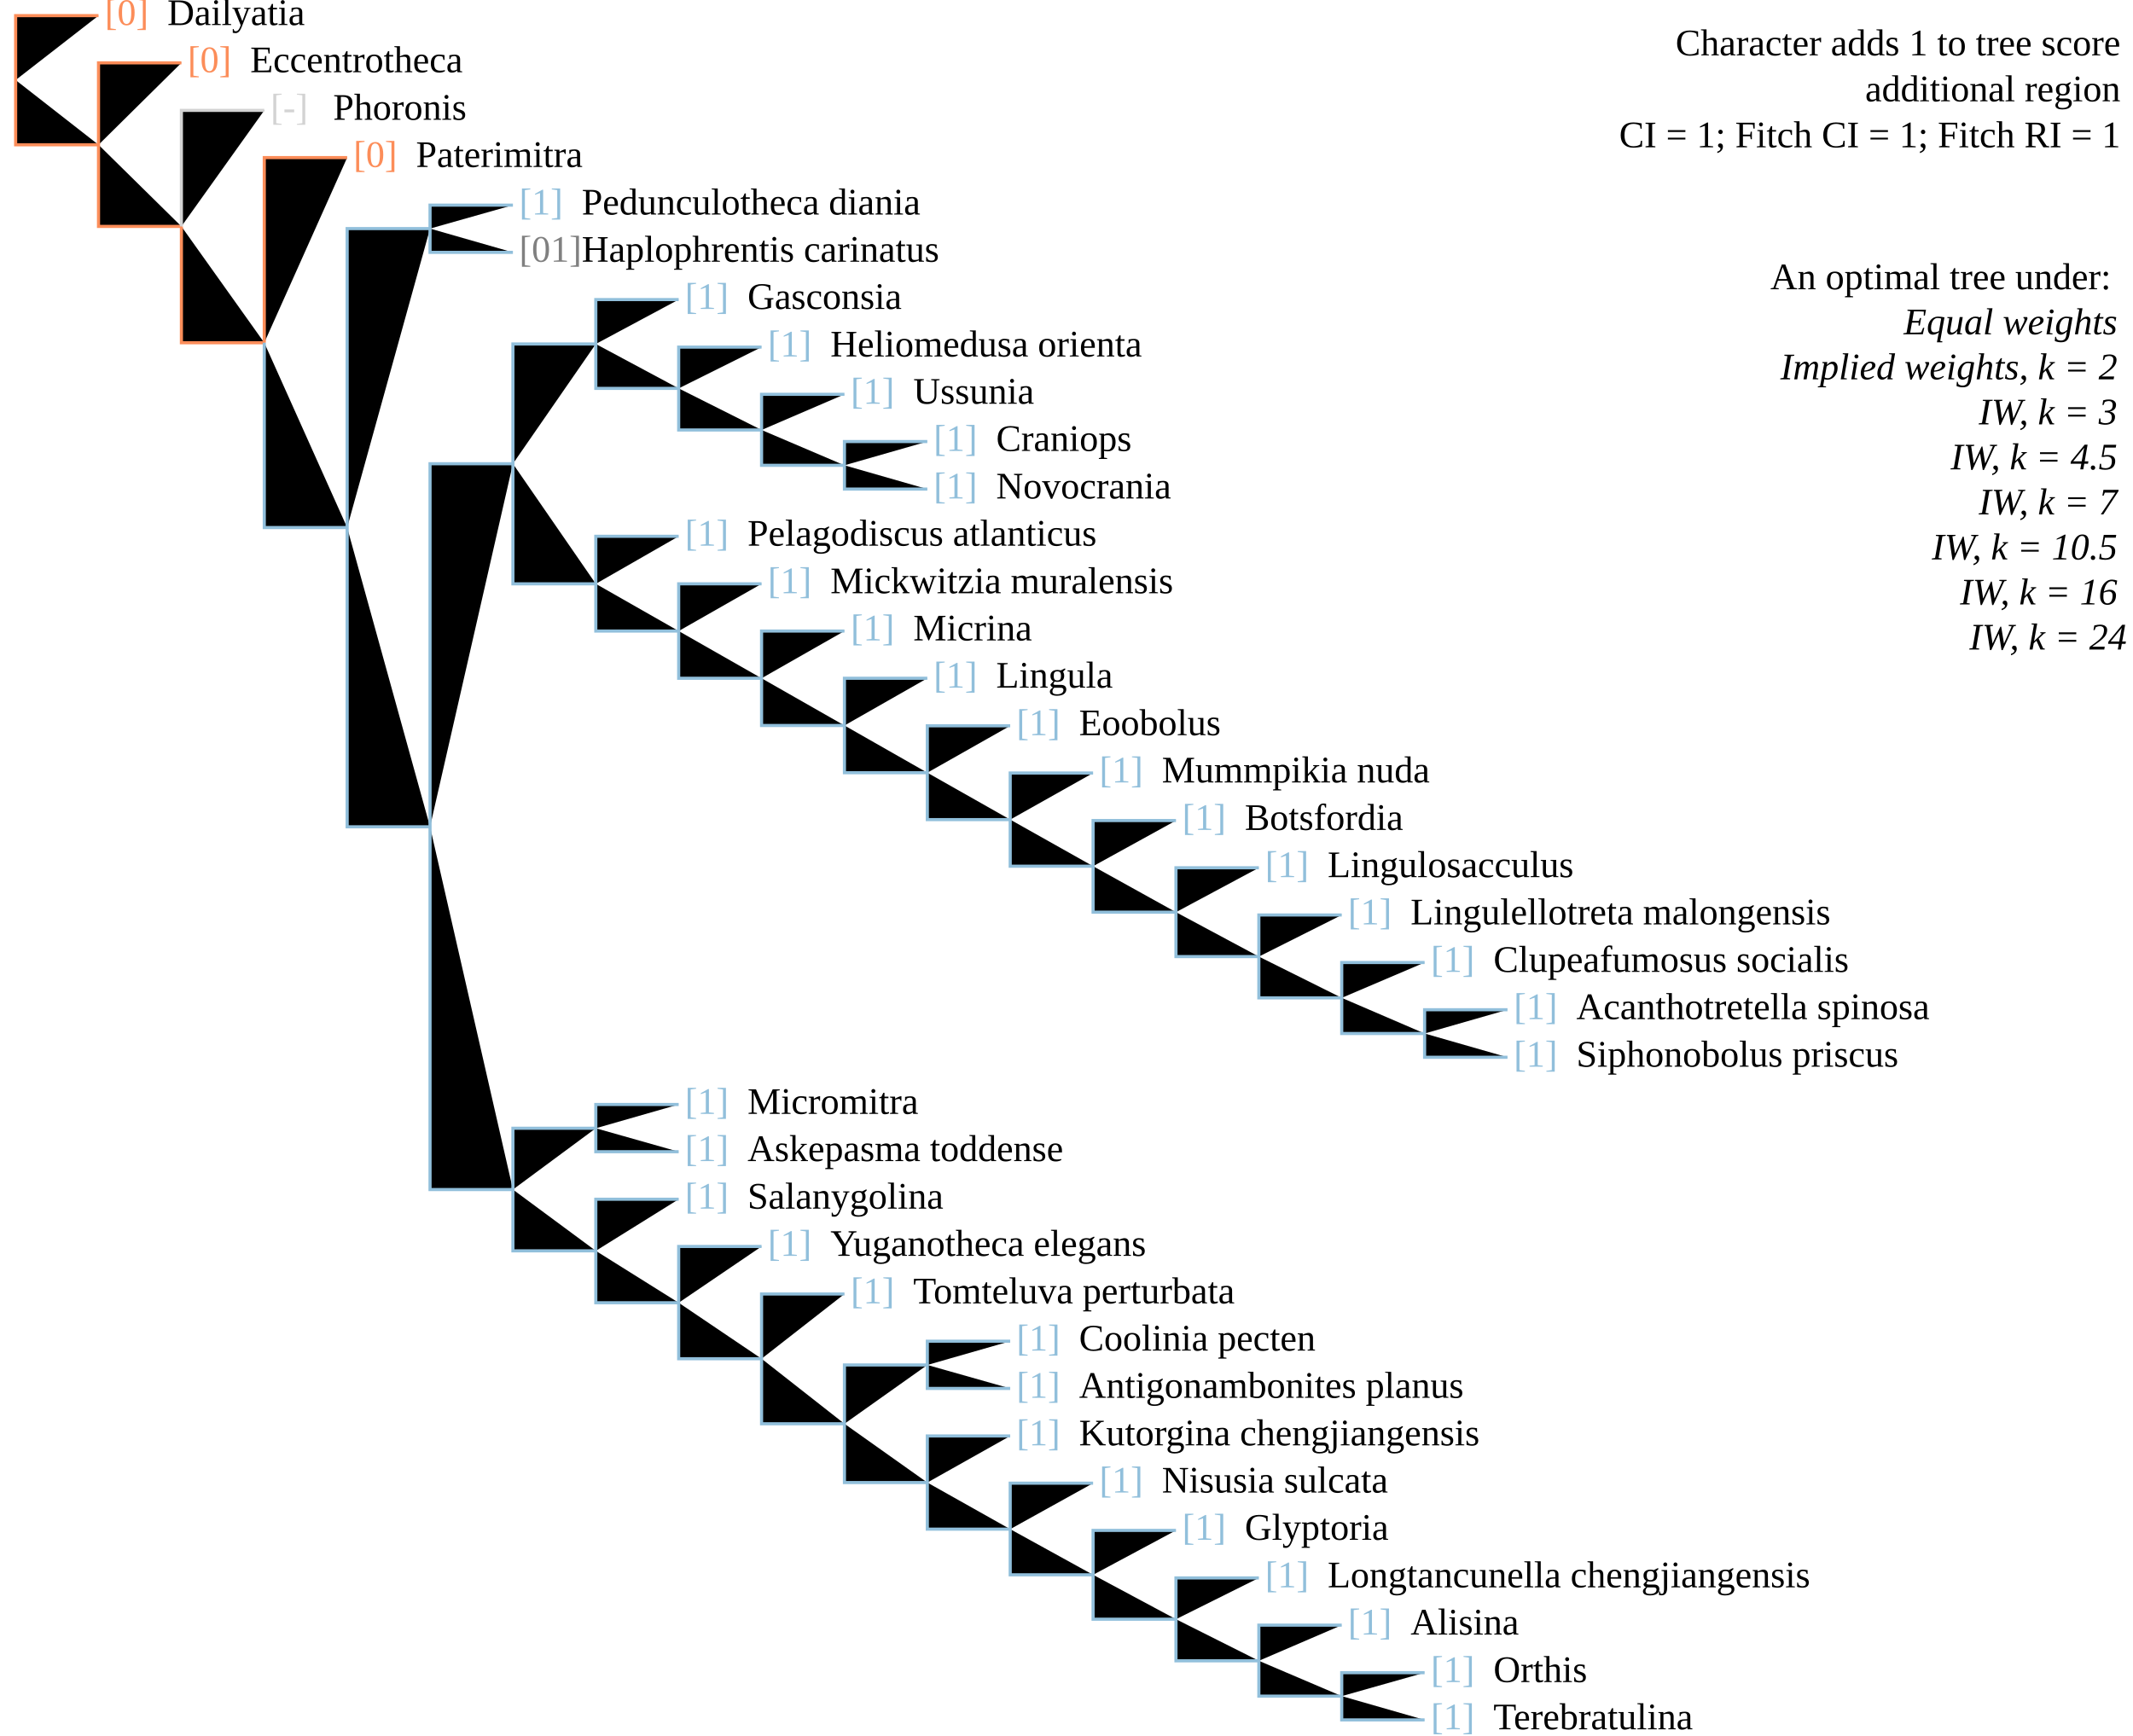
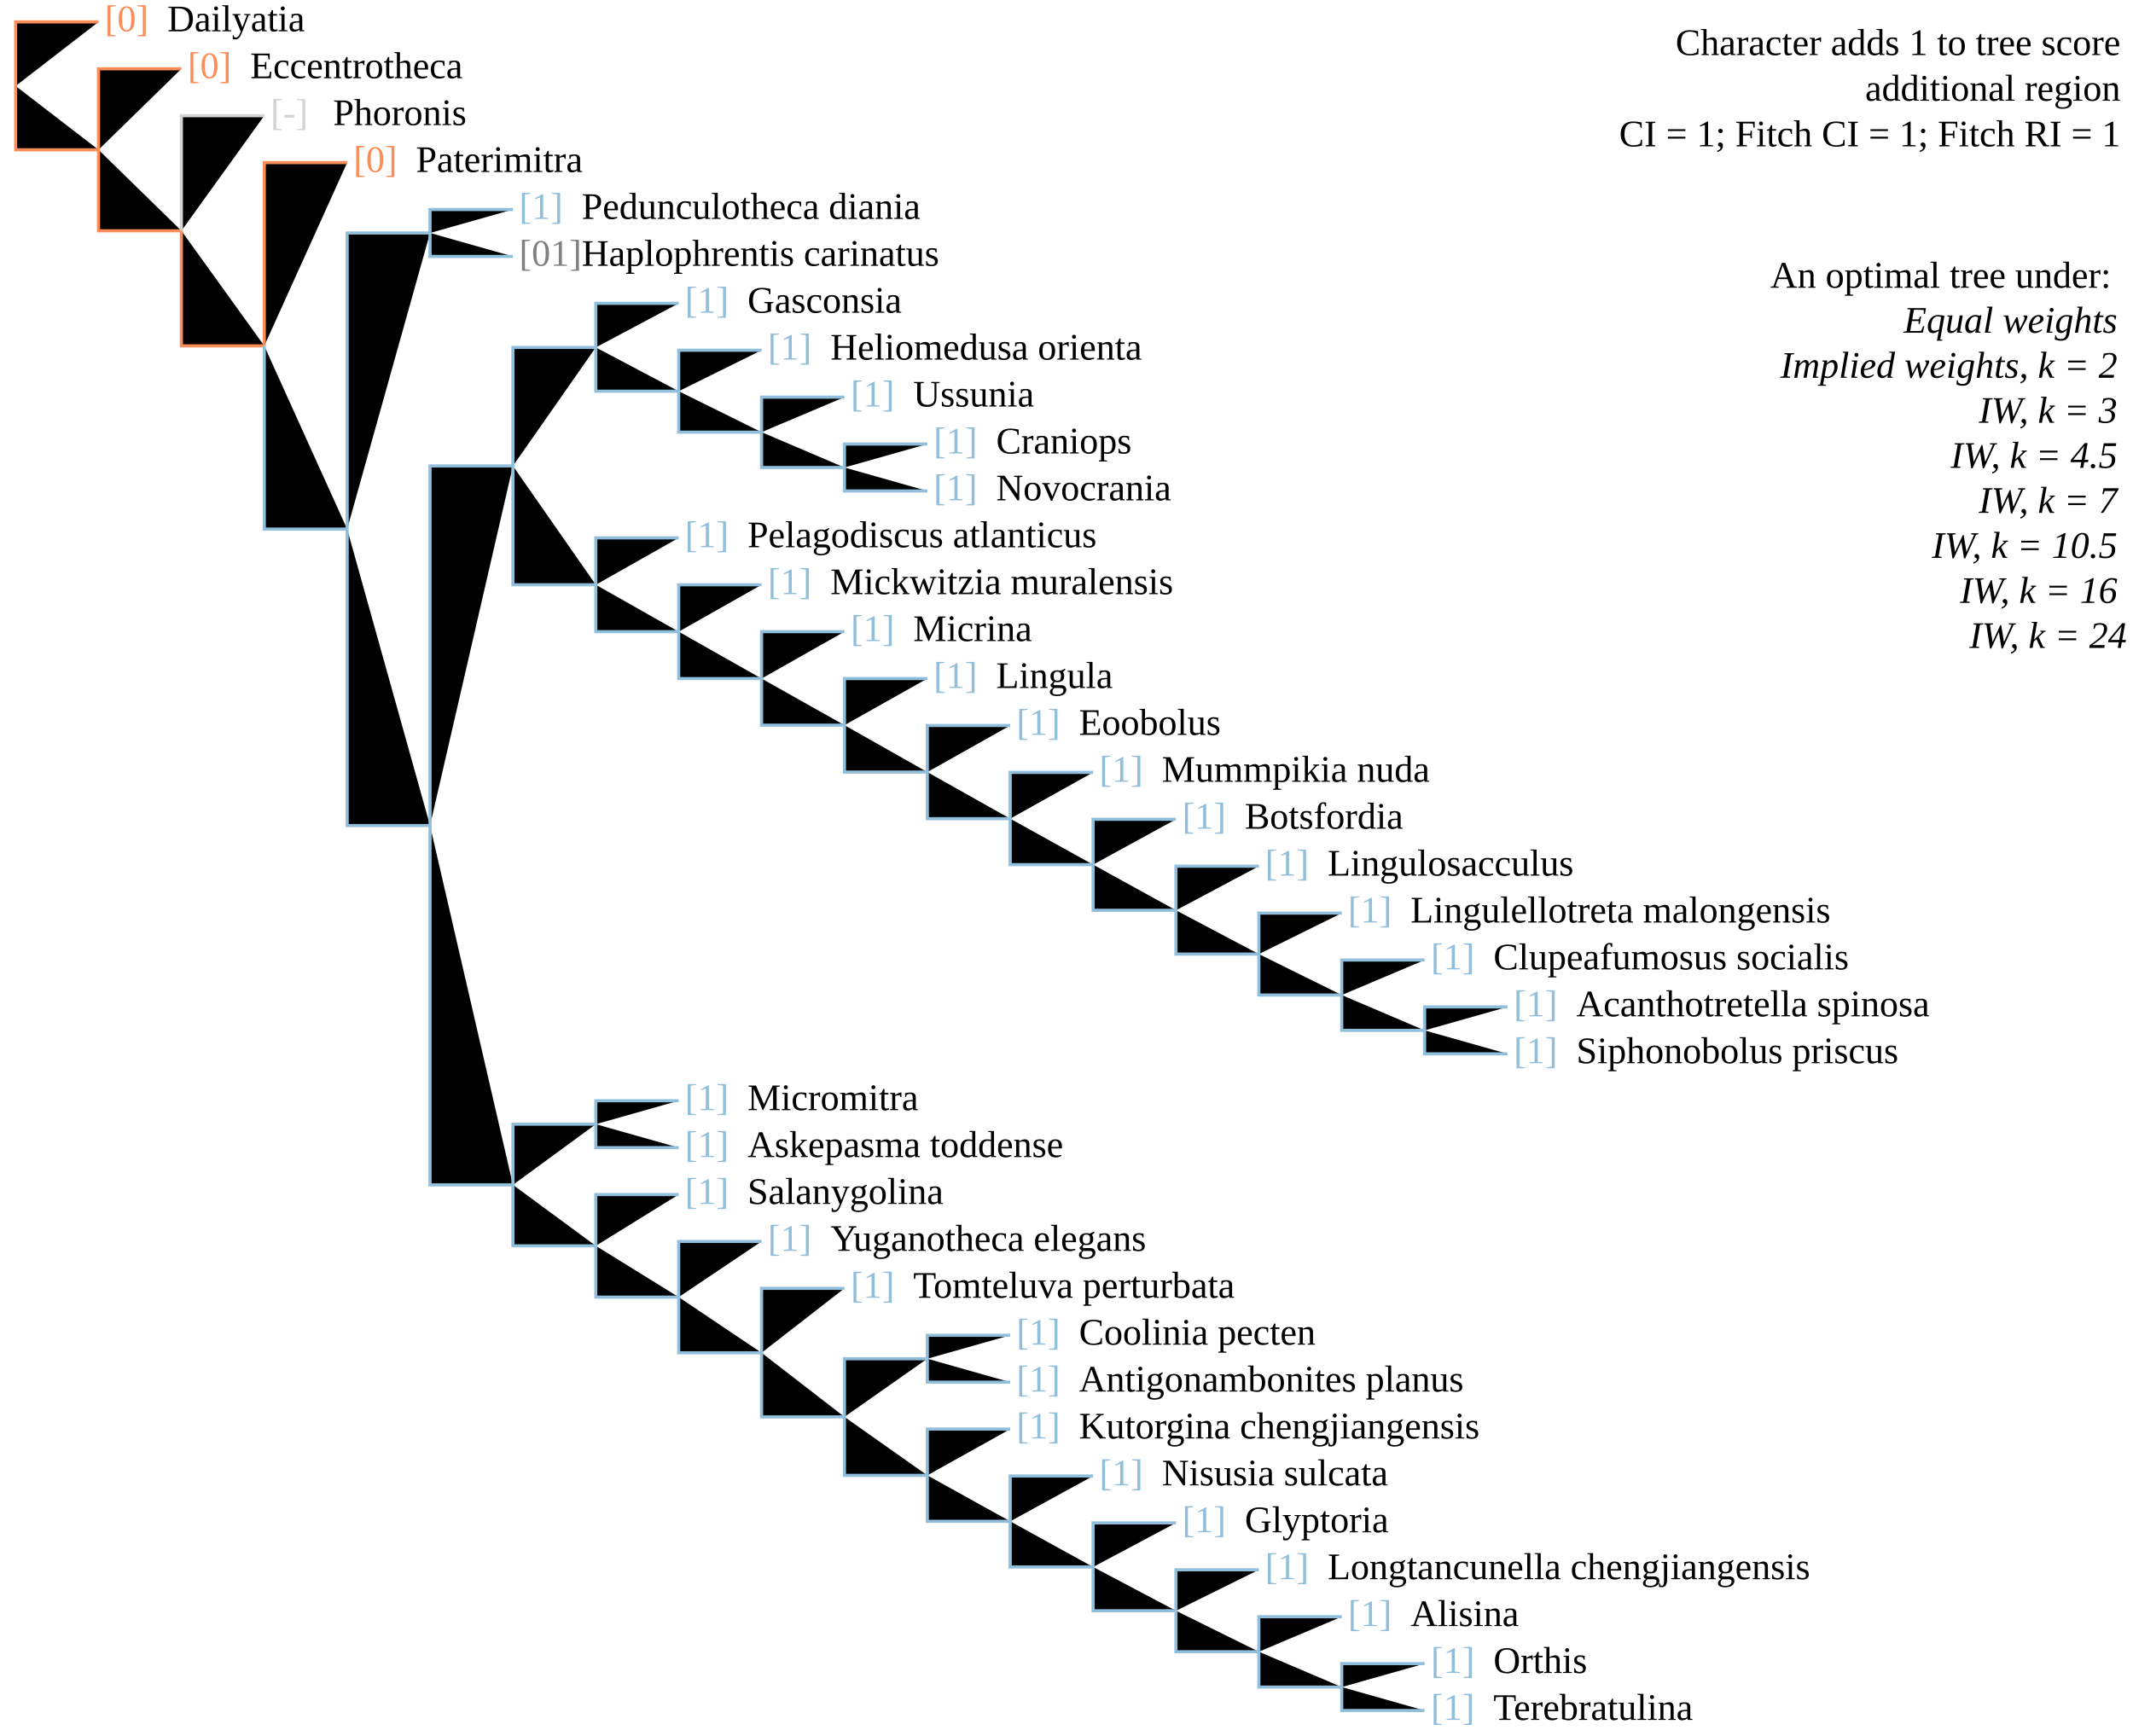
<svg xmlns="http://www.w3.org/2000/svg" version="1.1" width="682" height="555" class="tree" char="3">
-   <text x="678" y="17.7" text-anchor="end" class="stepsLabel">Character adds <tspan class="score">1</tspan> to tree score</text>
-   <text x="678" y="32.4" text-anchor="end" class="stepsLabel">
+   <text x="678" y="17.6" text-anchor="end" class="stepsLabel">Character adds <tspan class="score">1</tspan> to tree score</text>
+   <text x="678" y="32.2" text-anchor="end" class="stepsLabel">
    <tspan class="score" /> additional region</text>
-   <text x="678" y="47.1" text-anchor="end" class="stepsLabel">CI = 1; Fitch CI = 1; Fitch RI = 1</text>
-   <text x="678" y="76.5" text-anchor="end" class="stepsLabel">
+   <text x="678" y="46.8" text-anchor="end" class="stepsLabel">CI = 1; Fitch CI = 1; Fitch RI = 1</text>
+   <text x="678" y="76" text-anchor="end" class="stepsLabel">
    <tspan dy="16">An optimal tree under:</tspan>
    <tspan x="680" style="font-style:italic" class="thisAn" dy="1.2em">Equal weights</tspan>
    <tspan x="680" style="font-style:italic" class="notThisAn" dy="1.2em">Implied weights, k = 2</tspan>
    <tspan x="680" style="font-style:italic" class="notThisAn" dy="1.2em">IW, k = 3</tspan>
    <tspan x="680" style="font-style:italic" class="notThisAn" dy="1.2em">IW, k = 4.5</tspan>
    <tspan x="680" style="font-style:italic" class="notThisAn" dy="1.2em">IW, k = 7</tspan>
    <tspan x="680" style="font-style:italic" class="notThisAn" dy="1.2em">IW, k = 10.5</tspan>
    <tspan x="680" style="font-style:italic" class="notThisAn" dy="1.2em">IW, k = 16</tspan>
    <tspan x="680" style="font-style:italic" class="notThisAn" dy="1.2em">IW, k = 24</tspan>
  </text>
-   <text x="33.5" y="8" fill="#fc8d59" class="flag">[0]</text>
-   <text x="53.5" y="8" class="taxonLabel">Dailyatia</text>
-   <text x="60" y="23.1" fill="#fc8d59" class="flag">[0]</text>
-   <text x="80" y="23.1" class="taxonLabel">Eccentrotheca</text>
-   <text x="86.5" y="38.3" fill="lightgrey" class="flag">[-]</text>
-   <text x="106.5" y="38.3" class="taxonLabel">Phoronis</text>
-   <text x="113" y="53.4" fill="#fc8d59" class="flag">[0]</text>
-   <text x="133" y="53.4" class="taxonLabel">Paterimitra</text>
-   <text x="166" y="68.6" fill="#91bfdb" class="flag">[1]</text>
-   <text x="186" y="68.6" class="taxonLabel">Pedunculotheca diania</text>
-   <text x="166" y="83.7" fill="grey" class="flag">[01]</text>
-   <text x="186" y="83.7" class="taxonLabel">Haplophrentis carinatus</text>
-   <text x="219" y="98.8" fill="#91bfdb" class="flag">[1]</text>
-   <text x="239" y="98.8" class="taxonLabel">Gasconsia</text>
-   <text x="245.5" y="114" fill="#91bfdb" class="flag">[1]</text>
-   <text x="265.5" y="114" class="taxonLabel">Heliomedusa orienta</text>
-   <text x="272" y="129.1" fill="#91bfdb" class="flag">[1]</text>
-   <text x="292" y="129.1" class="taxonLabel">Ussunia</text>
-   <text x="298.5" y="144.2" fill="#91bfdb" class="flag">[1]</text>
-   <text x="318.5" y="144.2" class="taxonLabel">Craniops</text>
-   <text x="298.5" y="159.4" fill="#91bfdb" class="flag">[1]</text>
-   <text x="318.5" y="159.4" class="taxonLabel">Novocrania</text>
-   <text x="219" y="174.5" fill="#91bfdb" class="flag">[1]</text>
-   <text x="239" y="174.5" class="taxonLabel">Pelagodiscus atlanticus</text>
-   <text x="245.5" y="189.7" fill="#91bfdb" class="flag">[1]</text>
-   <text x="265.5" y="189.7" class="taxonLabel">Mickwitzia muralensis</text>
-   <text x="272" y="204.8" fill="#91bfdb" class="flag">[1]</text>
-   <text x="292" y="204.8" class="taxonLabel">Micrina</text>
-   <text x="298.5" y="219.9" fill="#91bfdb" class="flag">[1]</text>
-   <text x="318.5" y="219.9" class="taxonLabel">Lingula</text>
-   <text x="325" y="235.1" fill="#91bfdb" class="flag">[1]</text>
-   <text x="345" y="235.1" class="taxonLabel">Eoobolus</text>
-   <text x="351.5" y="250.2" fill="#91bfdb" class="flag">[1]</text>
-   <text x="371.5" y="250.2" class="taxonLabel">Mummpikia nuda</text>
-   <text x="378" y="265.4" fill="#91bfdb" class="flag">[1]</text>
-   <text x="398" y="265.4" class="taxonLabel">Botsfordia</text>
-   <text x="404.5" y="280.5" fill="#91bfdb" class="flag">[1]</text>
-   <text x="424.5" y="280.5" class="taxonLabel">Lingulosacculus</text>
-   <text x="431" y="295.6" fill="#91bfdb" class="flag">[1]</text>
-   <text x="451" y="295.6" class="taxonLabel">Lingulellotreta malongensis</text>
-   <text x="457.5" y="310.8" fill="#91bfdb" class="flag">[1]</text>
-   <text x="477.5" y="310.8" class="taxonLabel">Clupeafumosus socialis</text>
-   <text x="484" y="325.9" fill="#91bfdb" class="flag">[1]</text>
-   <text x="504" y="325.9" class="taxonLabel">Acanthotretella spinosa</text>
-   <text x="484" y="341.1" fill="#91bfdb" class="flag">[1]</text>
-   <text x="504" y="341.1" class="taxonLabel">Siphonobolus priscus</text>
-   <text x="219" y="371.3" fill="#91bfdb" class="flag">[1]</text>
-   <text x="239" y="371.3" class="taxonLabel">Askepasma toddense</text>
-   <text x="219" y="356.2" fill="#91bfdb" class="flag">[1]</text>
-   <text x="239" y="356.2" class="taxonLabel">Micromitra</text>
-   <text x="219" y="386.5" fill="#91bfdb" class="flag">[1]</text>
-   <text x="239" y="386.5" class="taxonLabel">Salanygolina</text>
-   <text x="272" y="416.8" fill="#91bfdb" class="flag">[1]</text>
-   <text x="292" y="416.8" class="taxonLabel">Tomteluva perturbata</text>
-   <text x="245.5" y="401.6" fill="#91bfdb" class="flag">[1]</text>
-   <text x="265.5" y="401.6" class="taxonLabel">Yuganotheca elegans</text>
-   <text x="325" y="462.2" fill="#91bfdb" class="flag">[1]</text>
-   <text x="345" y="462.2" class="taxonLabel">Kutorgina chengjiangensis</text>
-   <text x="351.5" y="477.3" fill="#91bfdb" class="flag">[1]</text>
-   <text x="371.5" y="477.3" class="taxonLabel">Nisusia sulcata</text>
-   <text x="378" y="492.4" fill="#91bfdb" class="flag">[1]</text>
-   <text x="398" y="492.4" class="taxonLabel">Glyptoria</text>
-   <text x="404.5" y="507.6" fill="#91bfdb" class="flag">[1]</text>
-   <text x="424.5" y="507.6" class="taxonLabel">Longtancunella chengjiangensis</text>
-   <text x="431" y="522.7" fill="#91bfdb" class="flag">[1]</text>
-   <text x="451" y="522.7" class="taxonLabel">Alisina</text>
-   <text x="457.5" y="537.9" fill="#91bfdb" class="flag">[1]</text>
-   <text x="477.5" y="537.9" class="taxonLabel">Orthis</text>
-   <text x="457.5" y="553" fill="#91bfdb" class="flag">[1]</text>
-   <text x="477.5" y="553" class="taxonLabel">Terebratulina</text>
-   <text x="325" y="431.9" fill="#91bfdb" class="flag">[1]</text>
-   <text x="345" y="431.9" class="taxonLabel">Coolinia pecten</text>
-   <text x="325" y="447" fill="#91bfdb" class="flag">[1]</text>
-   <text x="345" y="447" class="taxonLabel">Antigonambonites planus</text>
-   <path d="M5,25.6V5H31.5M5,25.6V46.3H31.5M31.5,46.3V20.1H58M31.5,46.3V72.4H58M58,72.4V109.6H84.5M84.5,109.6V50.4H111" stroke="#fc8d59" />
-   <path d="M58,72.4V35.3H84.5" stroke="lightgrey" class="inapplicable" />
-   <path d="M84.5,109.6V168.7H111M111,168.7V73.1H137.5M137.5,73.1V65.6H164M137.5,73.1V80.7H164M111,168.7V264.4H137.5M137.5,264.4V148.3H164M164,148.3V110H190.5M190.5,110V95.8H217M190.5,110V124.2H217M217,124.2V111H243.5M217,124.2V137.5H243.5M243.5,137.5V126.1H270M243.5,137.5V148.8H270M270,148.8V141.2H296.5M270,148.8V156.4H296.5M164,148.3V186.7H190.5M190.5,186.7V171.5H217M190.5,186.7V201.8H217M217,201.8V186.7H243.5M217,201.8V216.9H243.5M243.5,216.9V201.8H270M243.5,216.9V232H270M270,232V216.9H296.5M270,232V247.1H296.5M296.5,247.1V232.1H323M296.5,247.1V262.1H323M323,262.1V247.2H349.5M323,262.1V277H349.5M349.5,277V262.4H376M349.5,277V291.7H376M376,291.7V277.5H402.5M376,291.7V305.9H402.5M402.5,305.9V292.6H429M402.5,305.9V319.1H429M429,319.1V307.8H455.5M429,319.1V330.5H455.5M455.5,330.5V322.9H482M455.5,330.5V338.1H482M137.5,264.4V380.4H164M164,380.4V360.8H190.5M190.5,360.8V353.2H217M190.5,360.8V368.3H217M164,380.4V400H190.5M190.5,400V383.5H217M190.5,400V416.6H217M217,416.6V398.6H243.5M217,416.6V434.5H243.5M243.5,434.5V413.8H270M243.5,434.5V455.3H270M270,455.3V436.5H296.5M296.5,436.5V428.9H323M296.5,436.5V444H323M270,455.3V474.1H296.5M296.5,474.1V459.2H323M296.5,474.1V489H323M323,489V474.3H349.5M323,489V503.6H349.5M349.5,503.6V489.4H376M349.5,503.6V517.8H376M376,517.8V504.6H402.5M376,517.8V531.1H402.5M402.5,531.1V519.7H429M402.5,531.1V542.4H429M429,542.4V534.9H455.5M429,542.4V550H455.5" stroke="#91bfdb" />
+   <text x="33.5" y="10" fill="#fc8d59" class="flag">[0]</text>
+   <text x="53.5" y="10" class="taxonLabel">Dailyatia</text>
+   <text x="60" y="25" fill="#fc8d59" class="flag">[0]</text>
+   <text x="80" y="25" class="taxonLabel">Eccentrotheca</text>
+   <text x="86.5" y="40" fill="lightgrey" class="flag">[-]</text>
+   <text x="106.5" y="40" class="taxonLabel">Phoronis</text>
+   <text x="113" y="55" fill="#fc8d59" class="flag">[0]</text>
+   <text x="133" y="55" class="taxonLabel">Paterimitra</text>
+   <text x="166" y="70" fill="#91bfdb" class="flag">[1]</text>
+   <text x="186" y="70" class="taxonLabel">Pedunculotheca diania</text>
+   <text x="166" y="85" fill="grey" class="flag">[01]</text>
+   <text x="186" y="85" class="taxonLabel">Haplophrentis carinatus</text>
+   <text x="219" y="100" fill="#91bfdb" class="flag">[1]</text>
+   <text x="239" y="100" class="taxonLabel">Gasconsia</text>
+   <text x="245.5" y="115" fill="#91bfdb" class="flag">[1]</text>
+   <text x="265.5" y="115" class="taxonLabel">Heliomedusa orienta</text>
+   <text x="272" y="130" fill="#91bfdb" class="flag">[1]</text>
+   <text x="292" y="130" class="taxonLabel">Ussunia</text>
+   <text x="298.5" y="145" fill="#91bfdb" class="flag">[1]</text>
+   <text x="318.5" y="145" class="taxonLabel">Craniops</text>
+   <text x="298.5" y="160" fill="#91bfdb" class="flag">[1]</text>
+   <text x="318.5" y="160" class="taxonLabel">Novocrania</text>
+   <text x="219" y="175" fill="#91bfdb" class="flag">[1]</text>
+   <text x="239" y="175" class="taxonLabel">Pelagodiscus atlanticus</text>
+   <text x="245.5" y="190" fill="#91bfdb" class="flag">[1]</text>
+   <text x="265.5" y="190" class="taxonLabel">Mickwitzia muralensis</text>
+   <text x="272" y="205" fill="#91bfdb" class="flag">[1]</text>
+   <text x="292" y="205" class="taxonLabel">Micrina</text>
+   <text x="298.5" y="220" fill="#91bfdb" class="flag">[1]</text>
+   <text x="318.5" y="220" class="taxonLabel">Lingula</text>
+   <text x="325" y="235" fill="#91bfdb" class="flag">[1]</text>
+   <text x="345" y="235" class="taxonLabel">Eoobolus</text>
+   <text x="351.5" y="250" fill="#91bfdb" class="flag">[1]</text>
+   <text x="371.5" y="250" class="taxonLabel">Mummpikia nuda</text>
+   <text x="378" y="265" fill="#91bfdb" class="flag">[1]</text>
+   <text x="398" y="265" class="taxonLabel">Botsfordia</text>
+   <text x="404.5" y="280" fill="#91bfdb" class="flag">[1]</text>
+   <text x="424.5" y="280" class="taxonLabel">Lingulosacculus</text>
+   <text x="431" y="295" fill="#91bfdb" class="flag">[1]</text>
+   <text x="451" y="295" class="taxonLabel">Lingulellotreta malongensis</text>
+   <text x="457.5" y="310" fill="#91bfdb" class="flag">[1]</text>
+   <text x="477.5" y="310" class="taxonLabel">Clupeafumosus socialis</text>
+   <text x="484" y="325" fill="#91bfdb" class="flag">[1]</text>
+   <text x="504" y="325" class="taxonLabel">Acanthotretella spinosa</text>
+   <text x="484" y="340" fill="#91bfdb" class="flag">[1]</text>
+   <text x="504" y="340" class="taxonLabel">Siphonobolus priscus</text>
+   <text x="219" y="370" fill="#91bfdb" class="flag">[1]</text>
+   <text x="239" y="370" class="taxonLabel">Askepasma toddense</text>
+   <text x="219" y="355" fill="#91bfdb" class="flag">[1]</text>
+   <text x="239" y="355" class="taxonLabel">Micromitra</text>
+   <text x="219" y="385" fill="#91bfdb" class="flag">[1]</text>
+   <text x="239" y="385" class="taxonLabel">Salanygolina</text>
+   <text x="272" y="415" fill="#91bfdb" class="flag">[1]</text>
+   <text x="292" y="415" class="taxonLabel">Tomteluva perturbata</text>
+   <text x="245.5" y="400" fill="#91bfdb" class="flag">[1]</text>
+   <text x="265.5" y="400" class="taxonLabel">Yuganotheca elegans</text>
+   <text x="325" y="460" fill="#91bfdb" class="flag">[1]</text>
+   <text x="345" y="460" class="taxonLabel">Kutorgina chengjiangensis</text>
+   <text x="351.5" y="475" fill="#91bfdb" class="flag">[1]</text>
+   <text x="371.5" y="475" class="taxonLabel">Nisusia sulcata</text>
+   <text x="378" y="490" fill="#91bfdb" class="flag">[1]</text>
+   <text x="398" y="490" class="taxonLabel">Glyptoria</text>
+   <text x="404.5" y="505" fill="#91bfdb" class="flag">[1]</text>
+   <text x="424.5" y="505" class="taxonLabel">Longtancunella chengjiangensis</text>
+   <text x="431" y="520" fill="#91bfdb" class="flag">[1]</text>
+   <text x="451" y="520" class="taxonLabel">Alisina</text>
+   <text x="457.5" y="535" fill="#91bfdb" class="flag">[1]</text>
+   <text x="477.5" y="535" class="taxonLabel">Orthis</text>
+   <text x="457.5" y="550" fill="#91bfdb" class="flag">[1]</text>
+   <text x="477.5" y="550" class="taxonLabel">Terebratulina</text>
+   <text x="325" y="430" fill="#91bfdb" class="flag">[1]</text>
+   <text x="345" y="430" class="taxonLabel">Coolinia pecten</text>
+   <text x="325" y="445" fill="#91bfdb" class="flag">[1]</text>
+   <text x="345" y="445" class="taxonLabel">Antigonambonites planus</text>
+   <path d="M5,27.5V7H31.5M5,27.5V47.9H31.5M31.5,47.9V22H58M31.5,47.9V73.8H58M58,73.8V110.6H84.5M84.5,110.6V52H111" stroke="#fc8d59" />
+   <path d="M58,73.8V37H84.5" stroke="lightgrey" class="inapplicable" />
+   <path d="M84.5,110.6V169.2H111M111,169.2V74.5H137.5M137.5,74.5V67H164M137.5,74.5V82H164M111,169.2V264H137.5M137.5,264V149H164M164,149V111.1H190.5M190.5,111.1V97H217M190.5,111.1V125.1H217M217,125.1V112H243.5M217,125.1V138.2H243.5M243.5,138.2V127H270M243.5,138.2V149.5H270M270,149.5V142H296.5M270,149.5V157H296.5M164,149V187H190.5M190.5,187V172H217M190.5,187V202H217M217,202V187H243.5M217,202V217H243.5M243.5,217V202H270M243.5,217V231.9H270M270,231.9V217H296.5M270,231.9V246.9H296.5M296.5,246.9V232H323M296.5,246.9V261.8H323M323,261.8V247H349.5M323,261.8V276.5H349.5M349.5,276.5V262H376M349.5,276.5V291.1H376M376,291.1V277H402.5M376,291.1V305.1H402.5M402.5,305.1V292H429M402.5,305.1V318.2H429M429,318.2V307H455.5M429,318.2V329.5H455.5M455.5,329.5V322H482M455.5,329.5V337H482M137.5,264V378.9H164M164,378.9V359.5H190.5M190.5,359.5V352H217M190.5,359.5V367H217M164,378.9V398.4H190.5M190.5,398.4V382H217M190.5,398.4V414.8H217M217,414.8V397H243.5M217,414.8V432.6H243.5M243.5,432.6V412H270M243.5,432.6V453.1H270M270,453.1V434.5H296.5M296.5,434.5V427H323M296.5,434.5V442H323M270,453.1V471.8H296.5M296.5,471.8V457H323M296.5,471.8V486.5H323M323,486.5V472H349.5M323,486.5V501.1H349.5M349.5,501.1V487H376M349.5,501.1V515.1H376M376,515.1V502H402.5M376,515.1V528.2H402.5M402.5,528.2V517H429M402.5,528.2V539.5H429M429,539.5V532H455.5M429,539.5V547H455.5" stroke="#91bfdb" />
</svg>
